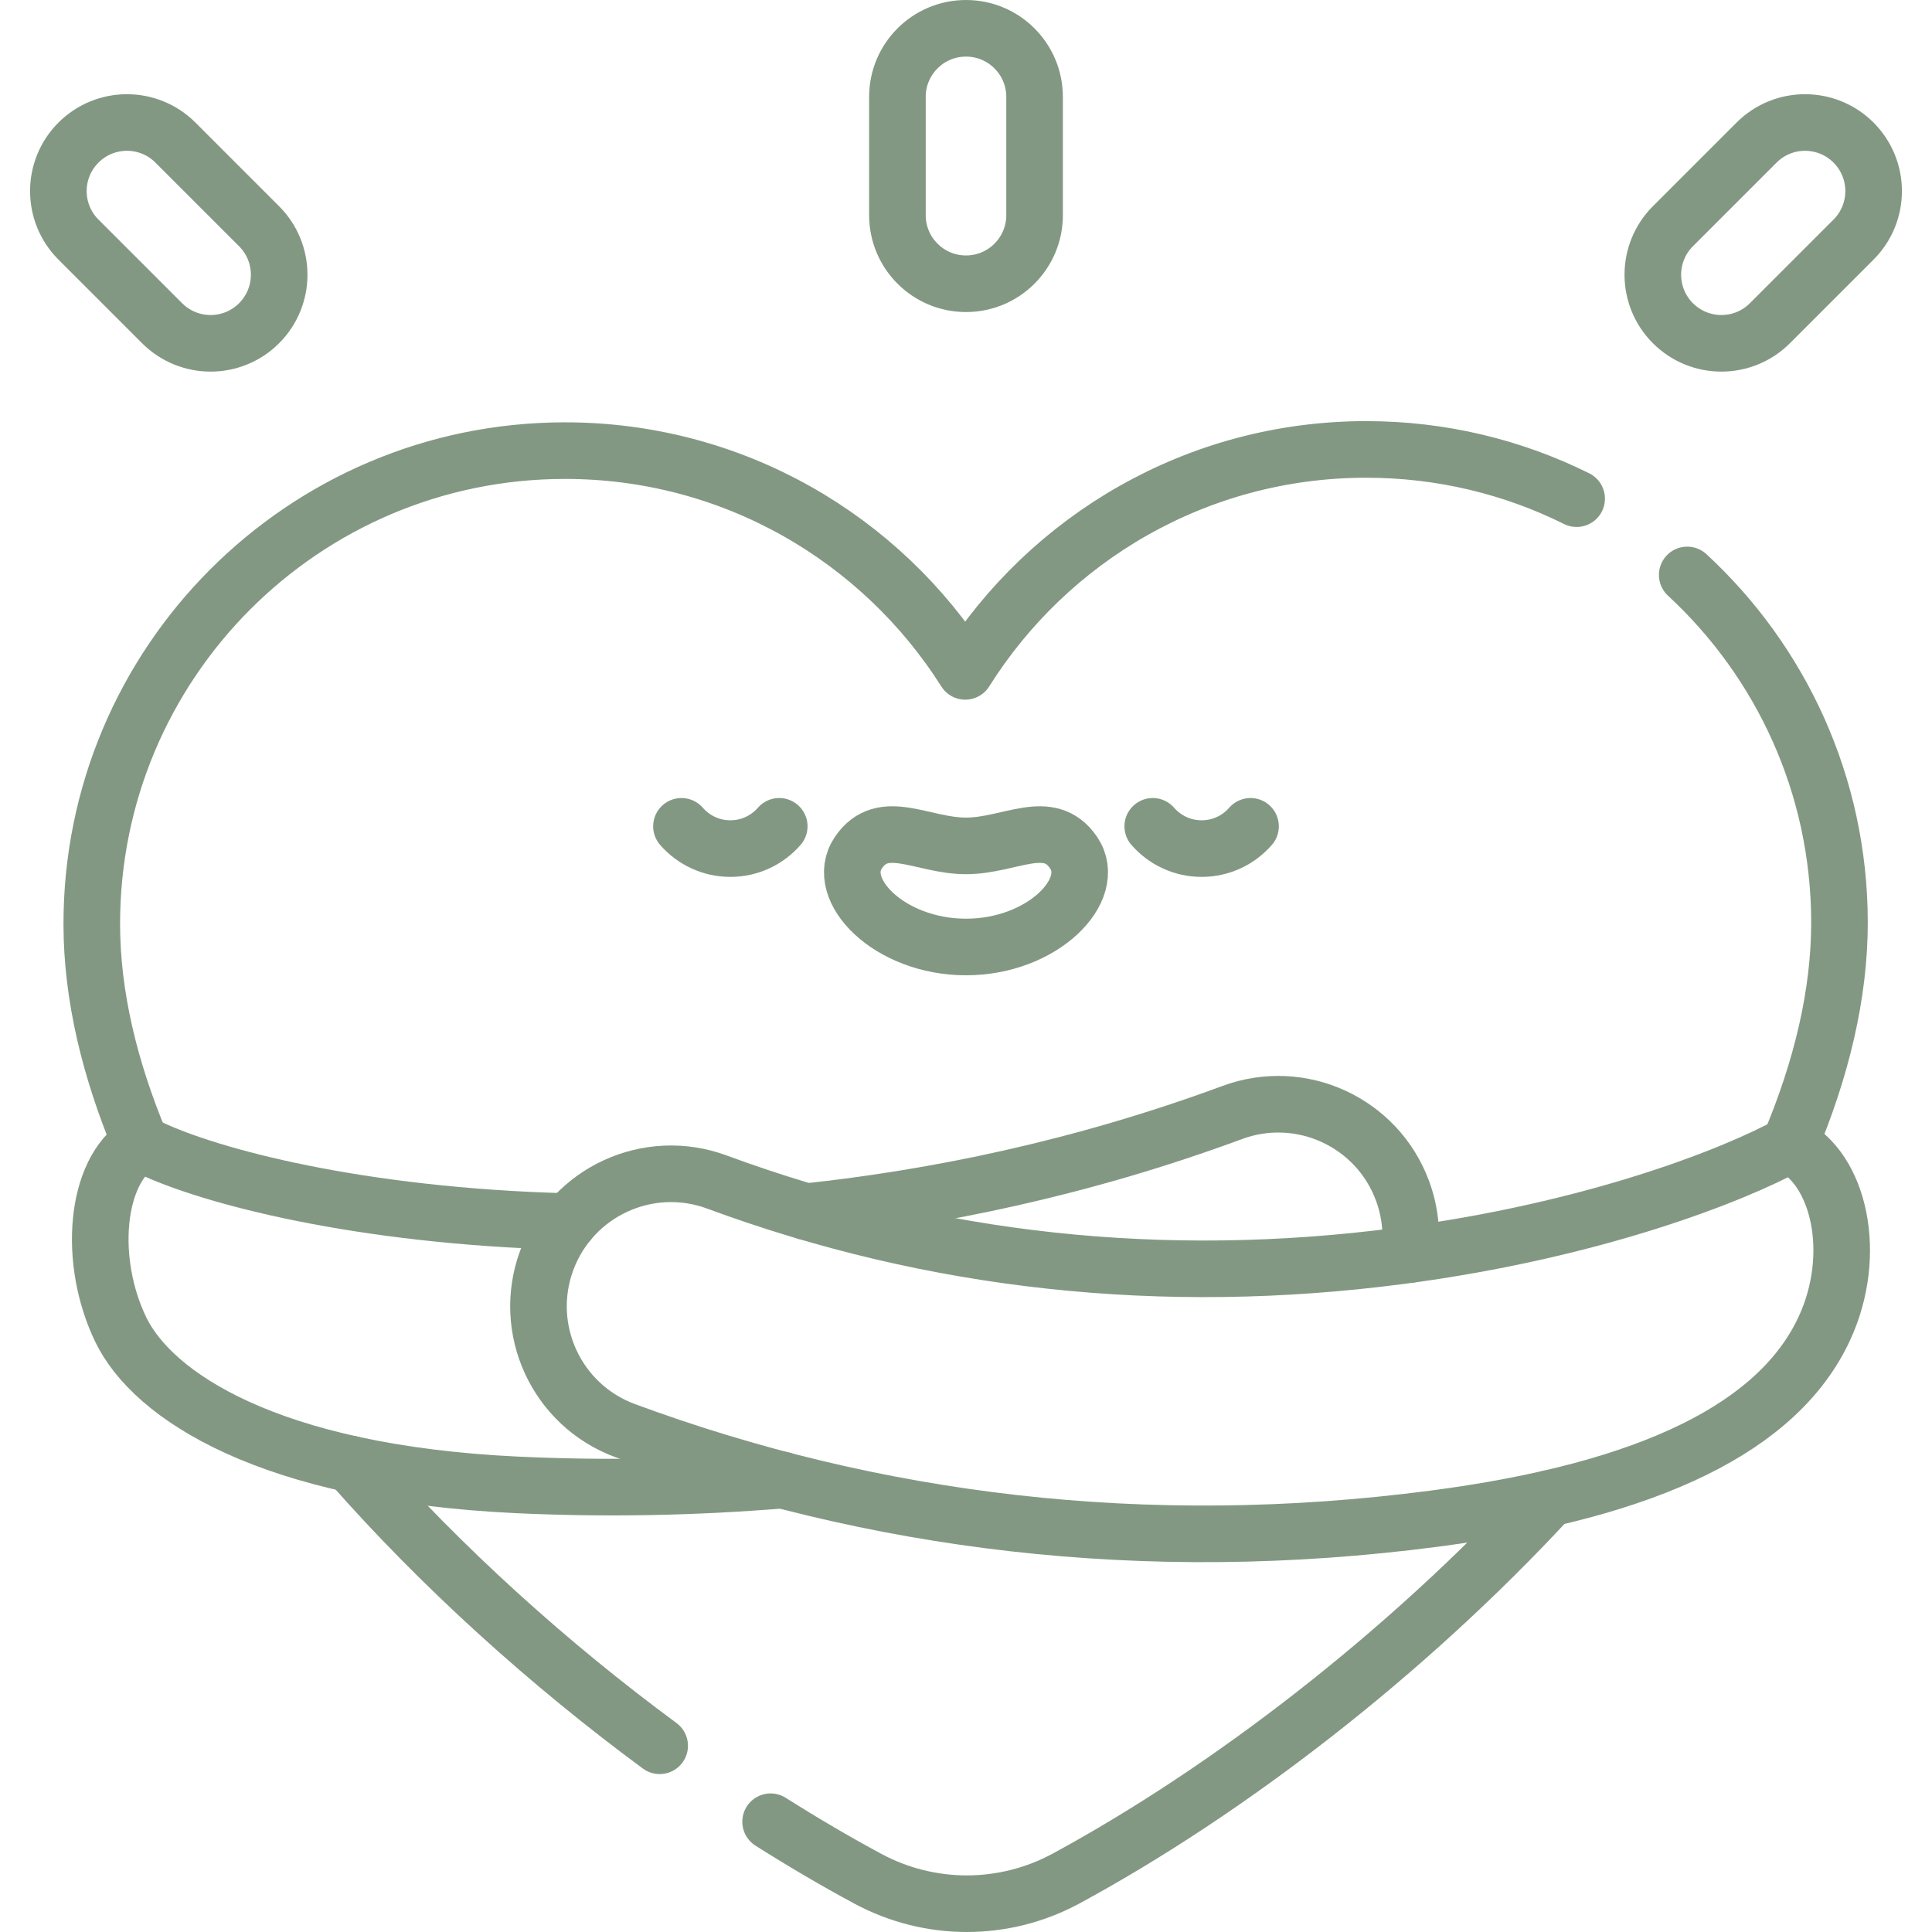
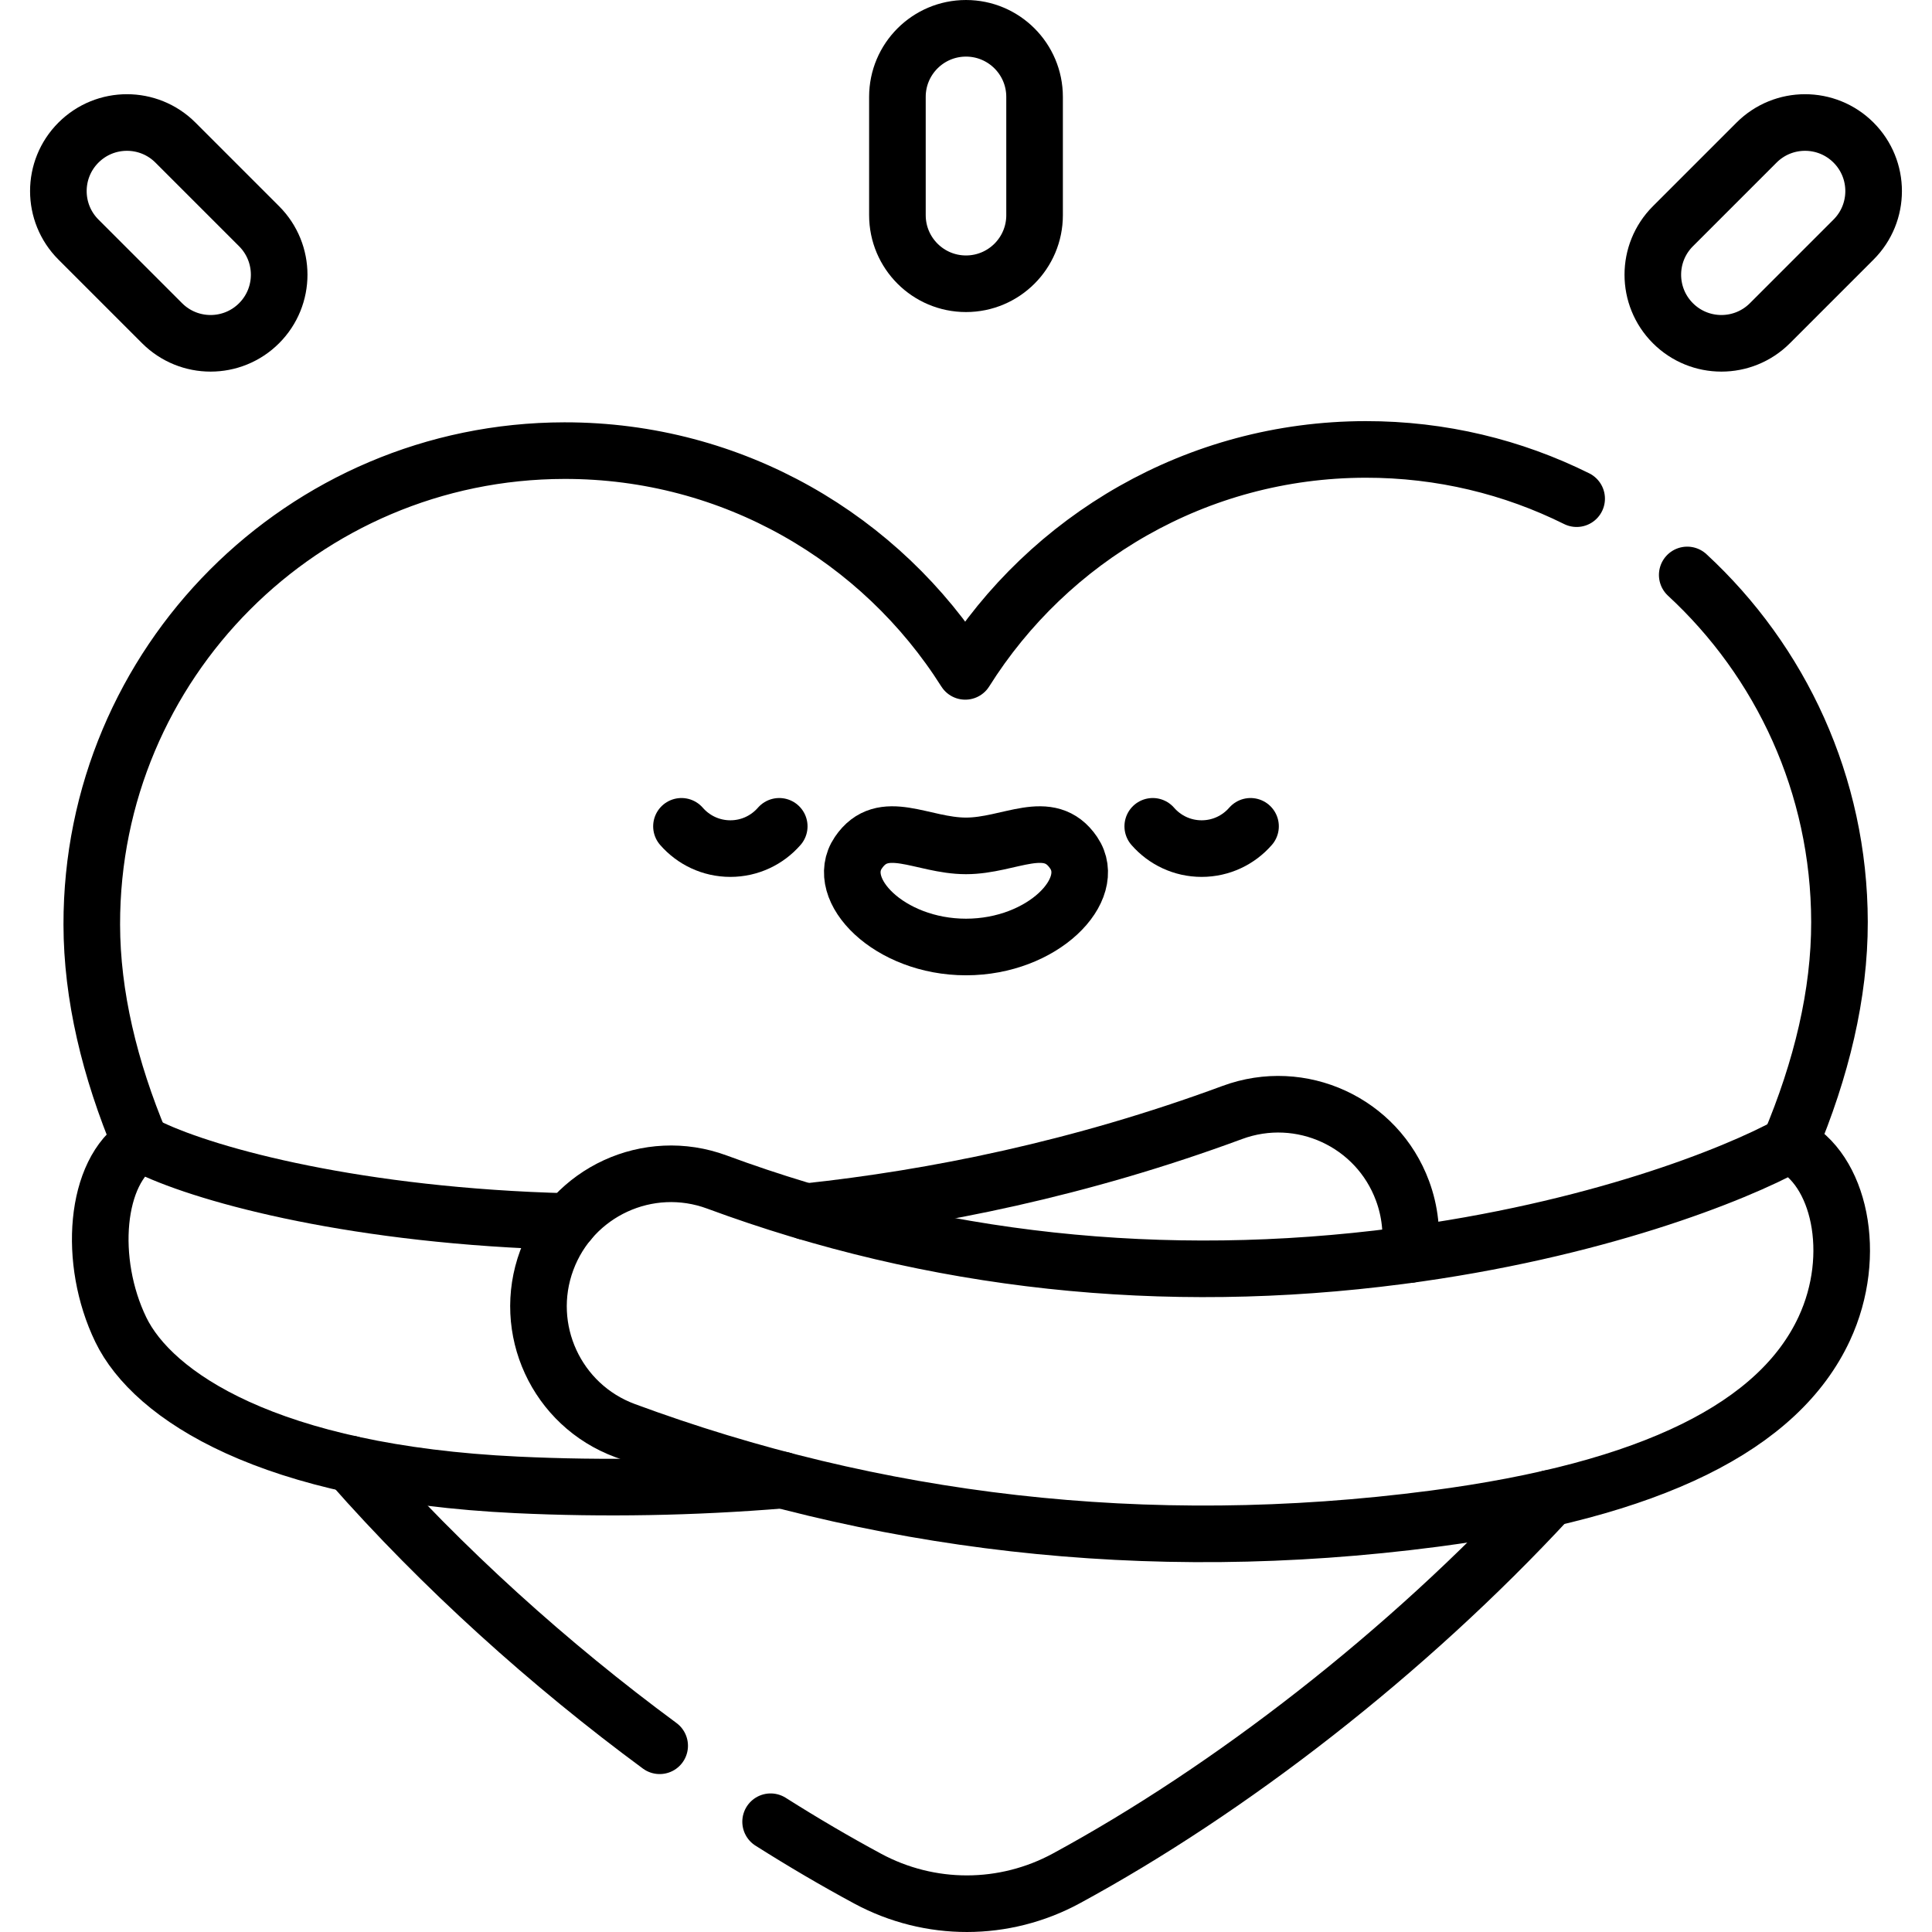
<svg xmlns="http://www.w3.org/2000/svg" version="1.1" width="512" height="512" x="0" y="0" viewBox="0 0 682.667 682.667" style="enable-background:new 0 0 512 512" xml:space="preserve" class="">
  <g>
    <defs>
      <clipPath id="a" clipPathUnits="userSpaceOnUse">
-         <path d="M0 512h512V0H0Z" fill="#839883" opacity="1" data-original="#000000" />
+         <path d="M0 512h512V0H0Z" fill="currentColor" opacity="1" data-original="currentColor" />
      </clipPath>
    </defs>
    <g clip-path="url(#a)" transform="matrix(1.33333 0 0 -1.33333 0 682.667)">
-       <path d="M0 0c-18.189 6.722-27.485 26.917-20.764 45.107 6.721 18.189 26.911 27.487 45.108 20.765 57.361-21.198 118.248-27.787 180.957-19.581 51.644 6.757 88.729 21.498 103.345 29.539 13.184-6.387 18.281-29.183 9.148-48.824-11.989-25.783-45.462-42.769-103.383-50.347C137.609-33.391 65.639-24.256 0 0Z" style="stroke-width:15;stroke-linecap:round;stroke-linejoin:round;stroke-miterlimit:10;stroke-dasharray:none;stroke-opacity:1" transform="translate(165.652 132.876)" fill="none" stroke="#839883" stroke-width="15" stroke-linecap="round" stroke-linejoin="round" stroke-miterlimit="10" stroke-dasharray="none" stroke-opacity="" data-original="#000000" class="" opacity="1" />
-       <path d="M0 0c-10.037 0-18.174 8.137-18.174 18.174l-.001 31.348c0 10.037 8.137 18.174 18.175 18.174 10.037 0 18.174-8.136 18.174-18.174l.001-31.348C18.175 8.137 10.038 0 0 0Z" style="stroke-width:15;stroke-linecap:round;stroke-linejoin:round;stroke-miterlimit:10;stroke-dasharray:none;stroke-opacity:1" transform="translate(256 436.804)" fill="none" stroke="#839883" stroke-width="15" stroke-linecap="round" stroke-linejoin="round" stroke-miterlimit="10" stroke-dasharray="none" stroke-opacity="" data-original="#000000" class="" opacity="1" />
-       <path d="M0 0c-7.097-7.098-18.604-7.098-25.702 0l-22.166 22.166c-7.098 7.097-7.098 18.604 0 25.702 7.097 7.097 18.604 7.097 25.702 0L0 25.702C7.098 18.605 7.098 7.098 0 0Z" style="stroke-width:15;stroke-linecap:round;stroke-linejoin:round;stroke-miterlimit:10;stroke-dasharray:none;stroke-opacity:1" transform="translate(68.66 426.344)" fill="none" stroke="#839883" stroke-width="15" stroke-linecap="round" stroke-linejoin="round" stroke-miterlimit="10" stroke-dasharray="none" stroke-opacity="" data-original="#000000" class="" opacity="1" />
-       <path d="M0 0c7.097-7.098 18.604-7.098 25.702 0l22.166 22.166c7.098 7.097 7.098 18.604 0 25.702-7.097 7.097-18.604 7.097-25.702 0L0 25.702C-7.098 18.605-7.098 7.098 0 0Z" style="stroke-width:15;stroke-linecap:round;stroke-linejoin:round;stroke-miterlimit:10;stroke-dasharray:none;stroke-opacity:1" transform="translate(443.34 426.344)" fill="none" stroke="#839883" stroke-width="15" stroke-linecap="round" stroke-linejoin="round" stroke-miterlimit="10" stroke-dasharray="none" stroke-opacity="" data-original="#000000" class="" opacity="1" />
-       <path d="M0 0c-16.853 8.38-35.855 13.08-55.956 13.05-44.723-.068-83.916-23.551-106.069-58.816-22.257 35.198-61.522 58.565-106.245 58.498-69.269-.104-125.338-56.341-125.235-125.61.028-18.738 4.704-38.248 12.919-57.864" style="stroke-width:15;stroke-linecap:round;stroke-linejoin:round;stroke-miterlimit:10;stroke-dasharray:none;stroke-opacity:1" transform="translate(417.828 379.848)" fill="none" stroke="#839883" stroke-width="15" stroke-linecap="round" stroke-linejoin="round" stroke-miterlimit="10" stroke-dasharray="none" stroke-opacity="" data-original="#000000" class="" opacity="1" />
-       <path d="M0 0c8.433 19.999 13.229 39.889 13.2 58.965-.054 36.369-15.583 69.099-40.347 91.972" style="stroke-width:15;stroke-linecap:round;stroke-linejoin:round;stroke-miterlimit:10;stroke-dasharray:none;stroke-opacity:1" transform="translate(474.282 208.697)" fill="none" stroke="#839883" stroke-width="15" stroke-linecap="round" stroke-linejoin="round" stroke-miterlimit="10" stroke-dasharray="none" stroke-opacity="" data-original="#000000" class="" opacity="1" />
-       <path d="M0 0c8.663-5.481 17.271-10.528 25.729-15.084 16.485-8.878 36.206-8.85 52.662.078C121.45 8.351 168.375 44.507 206.442 85.7" style="stroke-width:15;stroke-linecap:round;stroke-linejoin:round;stroke-miterlimit:10;stroke-dasharray:none;stroke-opacity:1" transform="translate(204.22 29.222)" fill="none" stroke="#839883" stroke-width="15" stroke-linecap="round" stroke-linejoin="round" stroke-miterlimit="10" stroke-dasharray="none" stroke-opacity="" data-original="#000000" class="" opacity="1" />
-       <path d="M0 0c24.233-27.566 52.736-53.188 81.855-74.653" style="stroke-width:15;stroke-linecap:round;stroke-linejoin:round;stroke-miterlimit:10;stroke-dasharray:none;stroke-opacity:1" transform="translate(92.964 124.007)" fill="none" stroke="#839883" stroke-width="15" stroke-linecap="round" stroke-linejoin="round" stroke-miterlimit="10" stroke-dasharray="none" stroke-opacity="" data-original="#000000" class="" opacity="1" />
-       <path d="M0 0a34.949 34.949 0 0 1-1.859 16.897C-8.58 35.088-28.775 44.385-46.966 37.662-87.332 22.745-125.927 15-159.845 11.368" style="stroke-width:15;stroke-linecap:round;stroke-linejoin:round;stroke-miterlimit:10;stroke-dasharray:none;stroke-opacity:1" transform="translate(373.543 179.52)" fill="none" stroke="#839883" stroke-width="15" stroke-linecap="round" stroke-linejoin="round" stroke-miterlimit="10" stroke-dasharray="none" stroke-opacity="" data-original="#000000" class="" opacity="1" />
-       <path d="M0 0c-3.66.089-7.203.212-10.589.373-53.519 2.532-90.372 13.519-103 20.467-12.134-7.503-13.986-31.377-5.224-49.487 8.447-17.457 39.129-38.015 104.906-41.126 23.095-1.092 46.689-.689 70.461 1.266" style="stroke-width:15;stroke-linecap:round;stroke-linejoin:round;stroke-miterlimit:10;stroke-dasharray:none;stroke-opacity:1" transform="translate(150.828 188.268)" fill="none" stroke="#839883" stroke-width="15" stroke-linecap="round" stroke-linejoin="round" stroke-miterlimit="10" stroke-dasharray="none" stroke-opacity="" data-original="#000000" class="" opacity="1" />
-       <path d="M0 0c-11.646 0-22.017 7.826-28.539-1.825-6.617-9.79 8.202-24.97 28.539-24.97 20.337 0 35.156 15.18 28.539 24.97C22.017 7.826 11.646 0 0 0Z" style="stroke-width:15;stroke-linecap:round;stroke-linejoin:round;stroke-miterlimit:10;stroke-dasharray:none;stroke-opacity:1" transform="translate(256 287.832)" fill="none" stroke="#839883" stroke-width="15" stroke-linecap="round" stroke-linejoin="round" stroke-miterlimit="10" stroke-dasharray="none" stroke-opacity="" data-original="#000000" class="" opacity="1" />
-       <path d="M0 0c3.15-3.615 7.784-5.902 12.956-5.902 5.171 0 9.806 2.287 12.955 5.902" style="stroke-width:15;stroke-linecap:round;stroke-linejoin:round;stroke-miterlimit:10;stroke-dasharray:none;stroke-opacity:1" transform="translate(180.596 293.016)" fill="none" stroke="#839883" stroke-width="15" stroke-linecap="round" stroke-linejoin="round" stroke-miterlimit="10" stroke-dasharray="none" stroke-opacity="" data-original="#000000" class="" opacity="1" />
-       <path d="M0 0c-3.15-3.615-7.784-5.902-12.956-5.902-5.171 0-9.805 2.287-12.955 5.902" style="stroke-width:15;stroke-linecap:round;stroke-linejoin:round;stroke-miterlimit:10;stroke-dasharray:none;stroke-opacity:1" transform="translate(331.404 293.016)" fill="none" stroke="#839883" stroke-width="15" stroke-linecap="round" stroke-linejoin="round" stroke-miterlimit="10" stroke-dasharray="none" stroke-opacity="" data-original="#000000" class="" opacity="1" />
+       <path d="M0 0c-18.189 6.722-27.485 26.917-20.764 45.107 6.721 18.189 26.911 27.487 45.108 20.765 57.361-21.198 118.248-27.787 180.957-19.581 51.644 6.757 88.729 21.498 103.345 29.539 13.184-6.387 18.281-29.183 9.148-48.824-11.989-25.783-45.462-42.769-103.383-50.347C137.609-33.391 65.639-24.256 0 0Z" style="stroke-width:15;stroke-linecap:round;stroke-linejoin:round;stroke-miterlimit:10;stroke-dasharray:none;stroke-opacity:1" transform="translate(165.652 132.876)" fill="none" stroke="currentColor" stroke-width="15" stroke-linecap="round" stroke-linejoin="round" stroke-miterlimit="10" stroke-dasharray="none" stroke-opacity="" data-original="currentColor" class="" opacity="1" />
+       <path d="M0 0c-10.037 0-18.174 8.137-18.174 18.174l-.001 31.348c0 10.037 8.137 18.174 18.175 18.174 10.037 0 18.174-8.136 18.174-18.174l.001-31.348C18.175 8.137 10.038 0 0 0Z" style="stroke-width:15;stroke-linecap:round;stroke-linejoin:round;stroke-miterlimit:10;stroke-dasharray:none;stroke-opacity:1" transform="translate(256 436.804)" fill="none" stroke="currentColor" stroke-width="15" stroke-linecap="round" stroke-linejoin="round" stroke-miterlimit="10" stroke-dasharray="none" stroke-opacity="" data-original="currentColor" class="" opacity="1" />
+       <path d="M0 0c-7.097-7.098-18.604-7.098-25.702 0l-22.166 22.166c-7.098 7.097-7.098 18.604 0 25.702 7.097 7.097 18.604 7.097 25.702 0L0 25.702C7.098 18.605 7.098 7.098 0 0Z" style="stroke-width:15;stroke-linecap:round;stroke-linejoin:round;stroke-miterlimit:10;stroke-dasharray:none;stroke-opacity:1" transform="translate(68.66 426.344)" fill="none" stroke="currentColor" stroke-width="15" stroke-linecap="round" stroke-linejoin="round" stroke-miterlimit="10" stroke-dasharray="none" stroke-opacity="" data-original="currentColor" class="" opacity="1" />
+       <path d="M0 0c7.097-7.098 18.604-7.098 25.702 0l22.166 22.166c7.098 7.097 7.098 18.604 0 25.702-7.097 7.097-18.604 7.097-25.702 0L0 25.702C-7.098 18.605-7.098 7.098 0 0Z" style="stroke-width:15;stroke-linecap:round;stroke-linejoin:round;stroke-miterlimit:10;stroke-dasharray:none;stroke-opacity:1" transform="translate(443.34 426.344)" fill="none" stroke="currentColor" stroke-width="15" stroke-linecap="round" stroke-linejoin="round" stroke-miterlimit="10" stroke-dasharray="none" stroke-opacity="" data-original="currentColor" class="" opacity="1" />
+       <path d="M0 0c-16.853 8.38-35.855 13.08-55.956 13.05-44.723-.068-83.916-23.551-106.069-58.816-22.257 35.198-61.522 58.565-106.245 58.498-69.269-.104-125.338-56.341-125.235-125.61.028-18.738 4.704-38.248 12.919-57.864" style="stroke-width:15;stroke-linecap:round;stroke-linejoin:round;stroke-miterlimit:10;stroke-dasharray:none;stroke-opacity:1" transform="translate(417.828 379.848)" fill="none" stroke="currentColor" stroke-width="15" stroke-linecap="round" stroke-linejoin="round" stroke-miterlimit="10" stroke-dasharray="none" stroke-opacity="" data-original="currentColor" class="" opacity="1" />
+       <path d="M0 0c8.433 19.999 13.229 39.889 13.2 58.965-.054 36.369-15.583 69.099-40.347 91.972" style="stroke-width:15;stroke-linecap:round;stroke-linejoin:round;stroke-miterlimit:10;stroke-dasharray:none;stroke-opacity:1" transform="translate(474.282 208.697)" fill="none" stroke="currentColor" stroke-width="15" stroke-linecap="round" stroke-linejoin="round" stroke-miterlimit="10" stroke-dasharray="none" stroke-opacity="" data-original="currentColor" class="" opacity="1" />
+       <path d="M0 0c8.663-5.481 17.271-10.528 25.729-15.084 16.485-8.878 36.206-8.85 52.662.078C121.45 8.351 168.375 44.507 206.442 85.7" style="stroke-width:15;stroke-linecap:round;stroke-linejoin:round;stroke-miterlimit:10;stroke-dasharray:none;stroke-opacity:1" transform="translate(204.22 29.222)" fill="none" stroke="currentColor" stroke-width="15" stroke-linecap="round" stroke-linejoin="round" stroke-miterlimit="10" stroke-dasharray="none" stroke-opacity="" data-original="currentColor" class="" opacity="1" />
+       <path d="M0 0c24.233-27.566 52.736-53.188 81.855-74.653" style="stroke-width:15;stroke-linecap:round;stroke-linejoin:round;stroke-miterlimit:10;stroke-dasharray:none;stroke-opacity:1" transform="translate(92.964 124.007)" fill="none" stroke="currentColor" stroke-width="15" stroke-linecap="round" stroke-linejoin="round" stroke-miterlimit="10" stroke-dasharray="none" stroke-opacity="" data-original="currentColor" class="" opacity="1" />
+       <path d="M0 0a34.949 34.949 0 0 1-1.859 16.897C-8.58 35.088-28.775 44.385-46.966 37.662-87.332 22.745-125.927 15-159.845 11.368" style="stroke-width:15;stroke-linecap:round;stroke-linejoin:round;stroke-miterlimit:10;stroke-dasharray:none;stroke-opacity:1" transform="translate(373.543 179.52)" fill="none" stroke="currentColor" stroke-width="15" stroke-linecap="round" stroke-linejoin="round" stroke-miterlimit="10" stroke-dasharray="none" stroke-opacity="" data-original="currentColor" class="" opacity="1" />
+       <path d="M0 0c-3.66.089-7.203.212-10.589.373-53.519 2.532-90.372 13.519-103 20.467-12.134-7.503-13.986-31.377-5.224-49.487 8.447-17.457 39.129-38.015 104.906-41.126 23.095-1.092 46.689-.689 70.461 1.266" style="stroke-width:15;stroke-linecap:round;stroke-linejoin:round;stroke-miterlimit:10;stroke-dasharray:none;stroke-opacity:1" transform="translate(150.828 188.268)" fill="none" stroke="currentColor" stroke-width="15" stroke-linecap="round" stroke-linejoin="round" stroke-miterlimit="10" stroke-dasharray="none" stroke-opacity="" data-original="currentColor" class="" opacity="1" />
+       <path d="M0 0c-11.646 0-22.017 7.826-28.539-1.825-6.617-9.79 8.202-24.97 28.539-24.97 20.337 0 35.156 15.18 28.539 24.97C22.017 7.826 11.646 0 0 0Z" style="stroke-width:15;stroke-linecap:round;stroke-linejoin:round;stroke-miterlimit:10;stroke-dasharray:none;stroke-opacity:1" transform="translate(256 287.832)" fill="none" stroke="currentColor" stroke-width="15" stroke-linecap="round" stroke-linejoin="round" stroke-miterlimit="10" stroke-dasharray="none" stroke-opacity="" data-original="currentColor" class="" opacity="1" />
+       <path d="M0 0c3.15-3.615 7.784-5.902 12.956-5.902 5.171 0 9.806 2.287 12.955 5.902" style="stroke-width:15;stroke-linecap:round;stroke-linejoin:round;stroke-miterlimit:10;stroke-dasharray:none;stroke-opacity:1" transform="translate(180.596 293.016)" fill="none" stroke="currentColor" stroke-width="15" stroke-linecap="round" stroke-linejoin="round" stroke-miterlimit="10" stroke-dasharray="none" stroke-opacity="" data-original="currentColor" class="" opacity="1" />
+       <path d="M0 0c-3.15-3.615-7.784-5.902-12.956-5.902-5.171 0-9.805 2.287-12.955 5.902" style="stroke-width:15;stroke-linecap:round;stroke-linejoin:round;stroke-miterlimit:10;stroke-dasharray:none;stroke-opacity:1" transform="translate(331.404 293.016)" fill="none" stroke="currentColor" stroke-width="15" stroke-linecap="round" stroke-linejoin="round" stroke-miterlimit="10" stroke-dasharray="none" stroke-opacity="" data-original="currentColor" class="" opacity="1" />
    </g>
  </g>
</svg>
